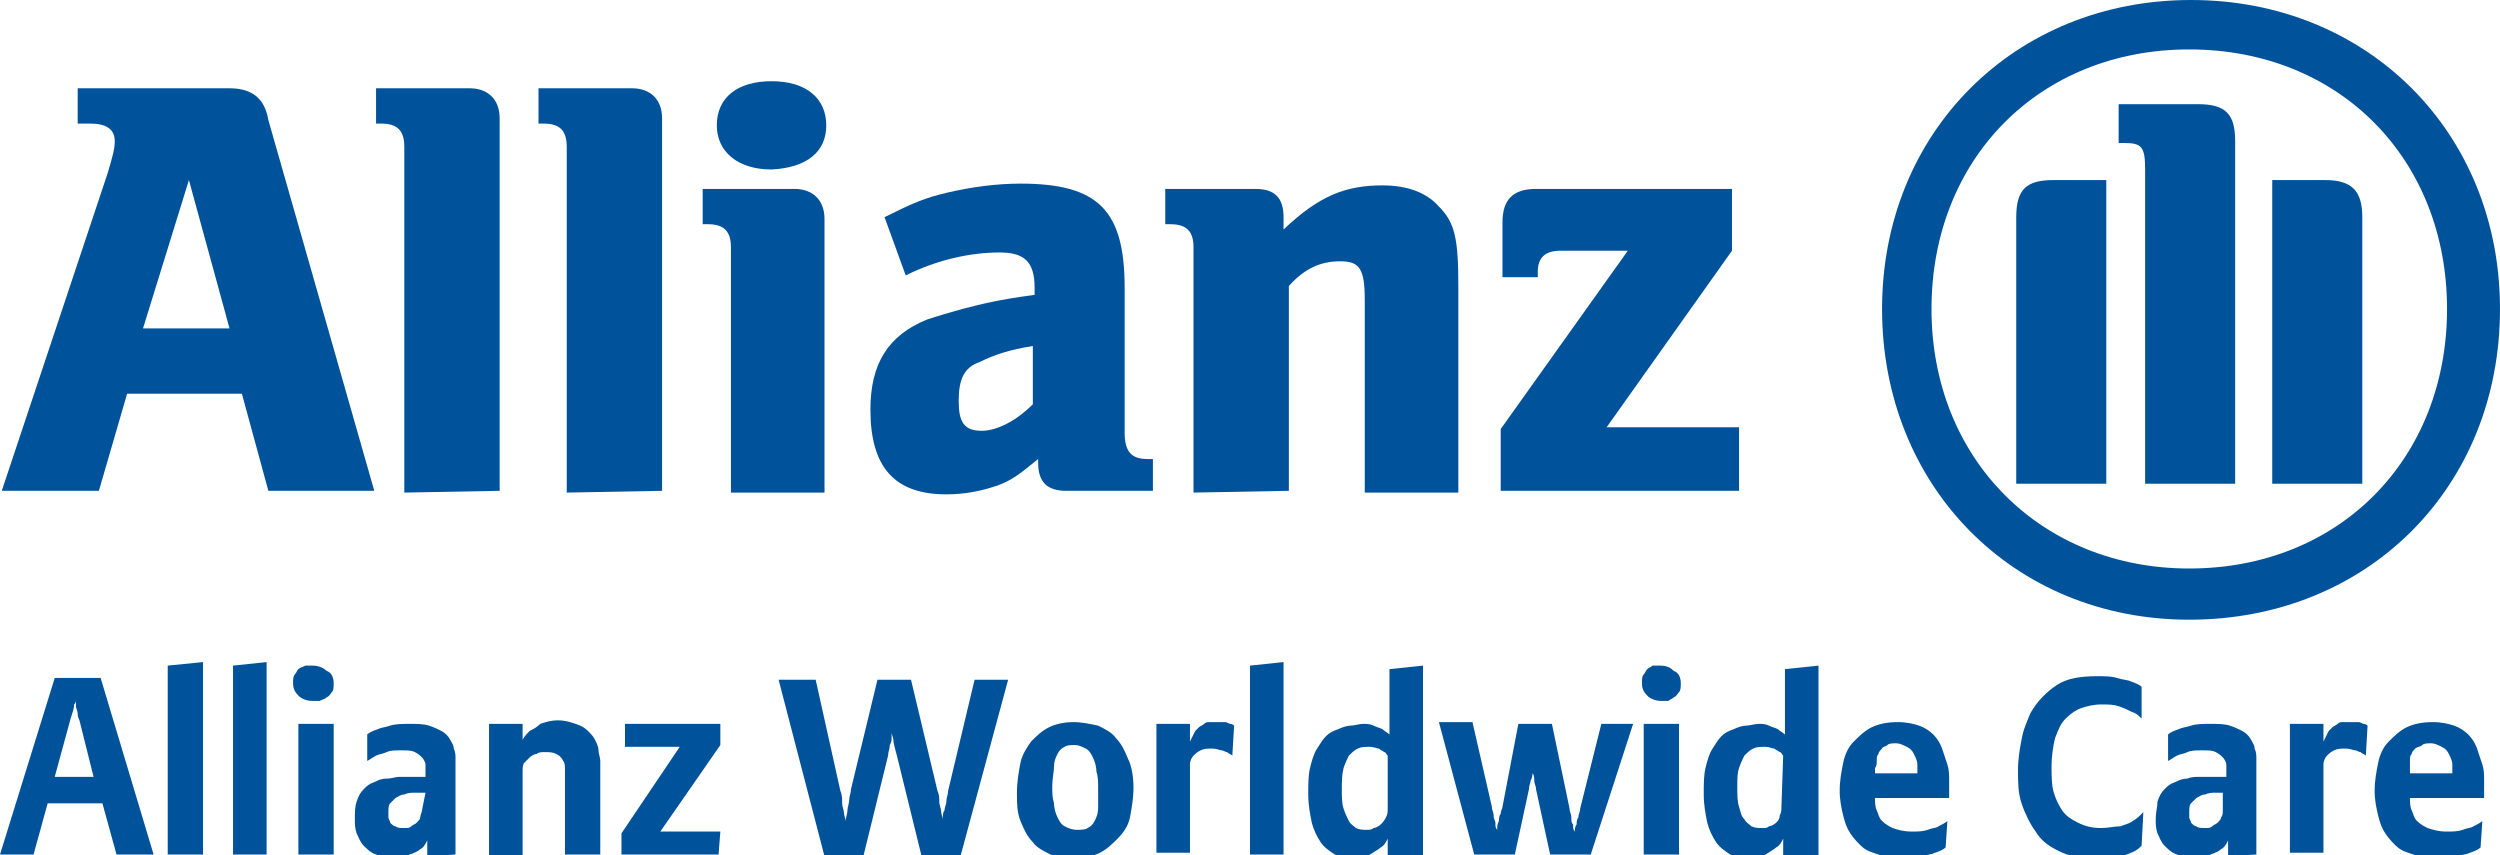
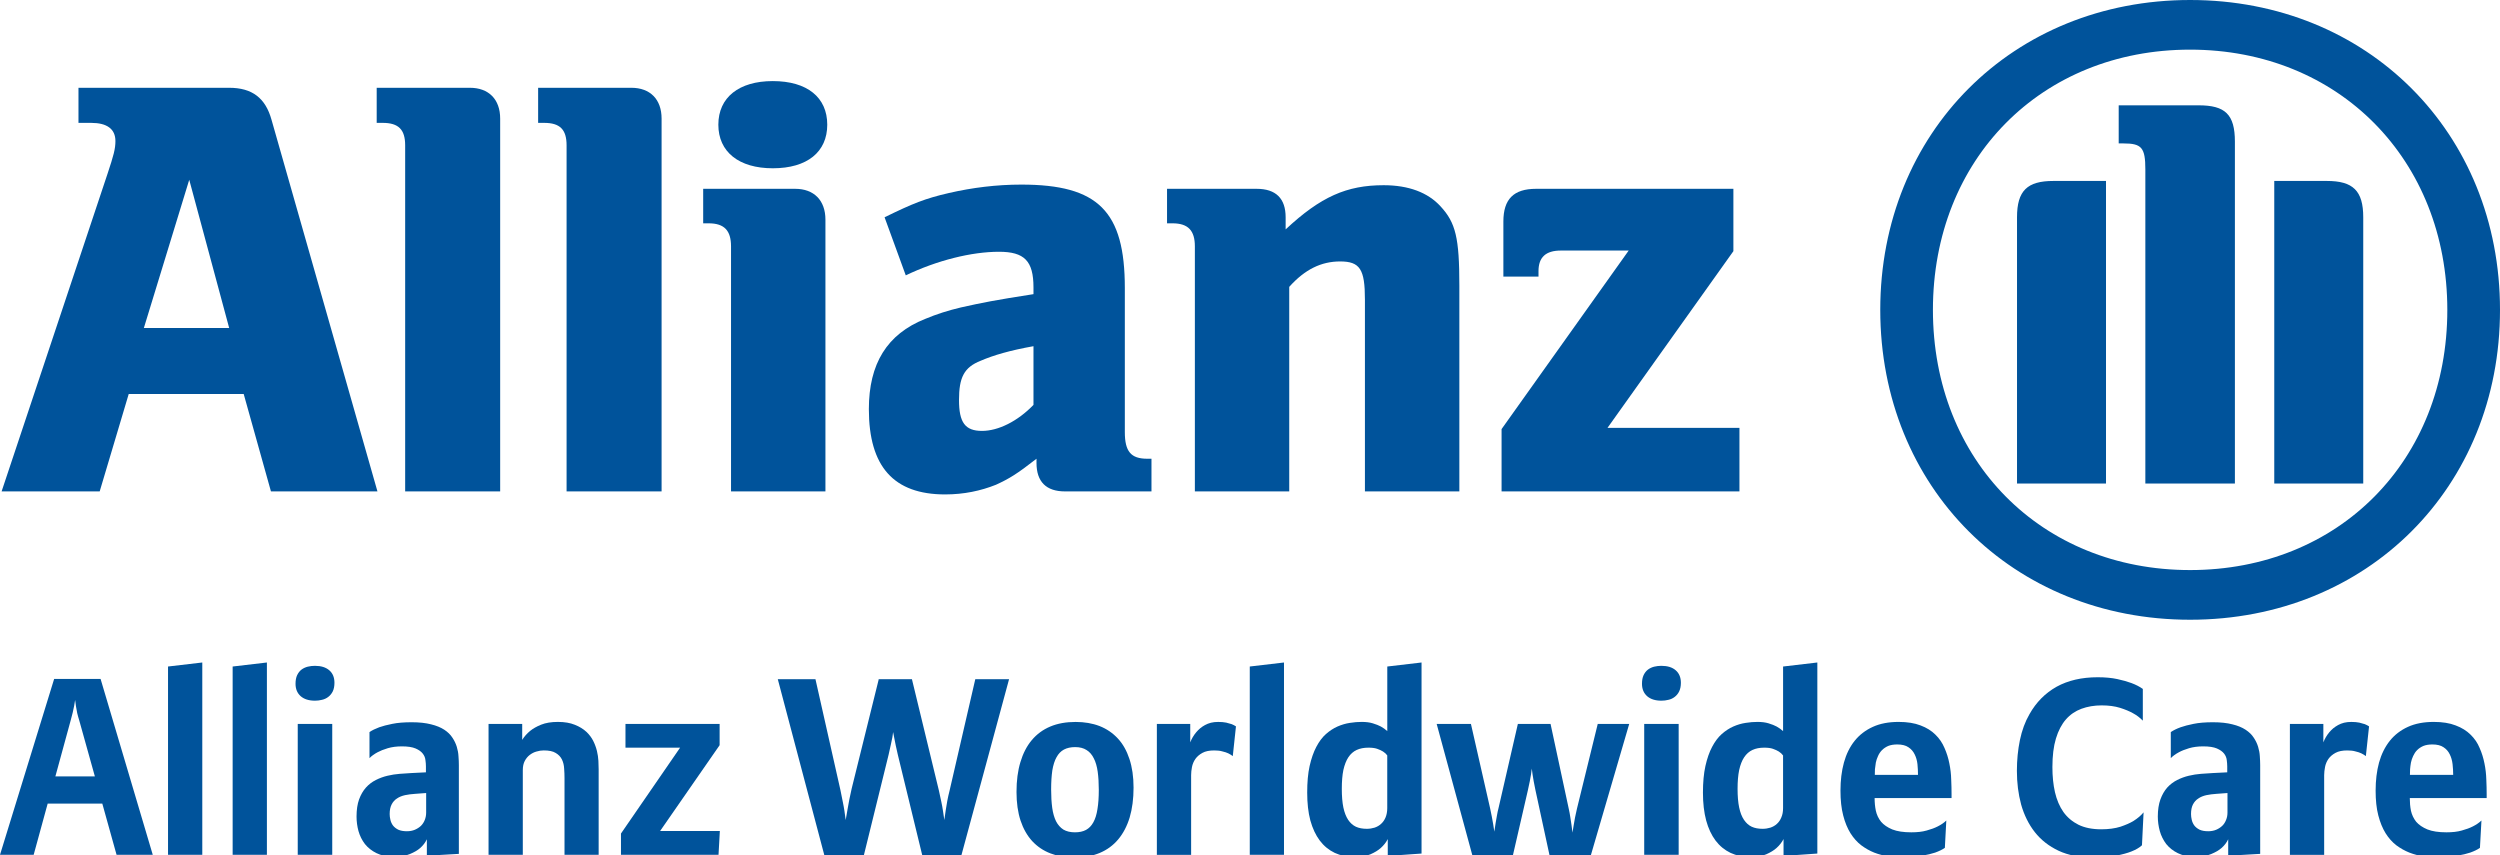
- <svg xmlns="http://www.w3.org/2000/svg" version="1.1" id="Layer_1" x="0px" y="0px" viewBox="0 0 141.6 48.4" enable-background="new 0 0 141.6 48.4" xml:space="preserve">
-   <path fill="#00539B" d="M13,18.6H8.1l2.6-8.4L13,18.6L13,18.6z M5.6,27.8l1.6-5.5h6.5l1.5,5.5h6l-6-21C15,5.6,14.3,5,13,5H4.4v2h0.7  c0.9,0,1.4,0.3,1.4,1c0,0.4-0.1,0.8-0.4,1.8l-6,18H5.6L5.6,27.8z" />
-   <path fill="#00539B" d="M28.3,27.8V6.7c0-1.1-0.7-1.7-1.7-1.7h-5.3v2h0.3c0.9,0,1.3,0.4,1.3,1.3v19.6L28.3,27.8L28.3,27.8z" />
-   <path fill="#00539B" d="M37.5,27.8V6.7c0-1.1-0.7-1.7-1.7-1.7h-5.3v2h0.3c0.9,0,1.3,0.4,1.3,1.3v19.6L37.5,27.8L37.5,27.8z" />
-   <path fill="#00539B" d="M46.8,7.1c0-1.5-1.1-2.5-3.1-2.5c-1.9,0-3.1,0.9-3.1,2.5c0,1.5,1.2,2.5,3.1,2.5C45.7,9.5,46.8,8.6,46.8,7.1  L46.8,7.1z M46.7,27.8V12.4c0-1.1-0.7-1.7-1.7-1.7h-5.2v2h0.3c0.9,0,1.3,0.4,1.3,1.3v13.9H46.7L46.7,27.8z" />
-   <path fill="#00539B" d="M58.5,19.6v3.3c-0.9,0.9-2,1.5-2.9,1.5c-1,0-1.3-0.5-1.3-1.7s0.3-1.9,1.2-2.2C56.3,20.1,57.2,19.8,58.5,19.6  L58.5,19.6z M51.3,15.6c1.8-0.9,3.7-1.3,5.3-1.3c1.4,0,2,0.5,2,2v0.4c-2.2,0.3-2.9,0.5-4.1,0.8c-0.7,0.2-1.4,0.4-2,0.6  c-2.2,0.9-3.2,2.5-3.2,5.1c0,3.3,1.4,4.8,4.3,4.8c1.1,0,2-0.2,2.9-0.5c0.8-0.3,1.2-0.6,2.3-1.5v0.2c0,1.1,0.5,1.6,1.6,1.6h4.9V26H65  c-0.9,0-1.3-0.4-1.3-1.5v-8.2c0-4.4-1.5-5.9-5.9-5.9c-1.4,0-2.8,0.2-4.1,0.5c-1.3,0.3-2,0.6-3.6,1.4L51.3,15.6L51.3,15.6z" />
-   <path fill="#00539B" d="M73,27.8V16.2c0.9-1,1.8-1.4,2.9-1.4c1.1,0,1.4,0.4,1.4,2.2v10.9h5.3V16.2c0-2.7-0.2-3.6-1.1-4.5  c-0.7-0.8-1.8-1.2-3.2-1.2c-2.1,0-3.6,0.6-5.6,2.5v-0.7c0-1.1-0.5-1.6-1.6-1.6h-5.1v2h0.3c0.9,0,1.3,0.4,1.3,1.3v13.9L73,27.8  L73,27.8z" />
-   <path fill="#00539B" d="M98.5,24.2H91l7.1-10v-3.5H87c-1.3,0-1.9,0.6-1.9,1.9v3.1h2v-0.3c0-0.8,0.4-1.2,1.3-1.2h3.8L85,24.3v3.5  h13.5V24.2L98.5,24.2z" />
-   <path fill="#00539B" d="M126.6,27.4V8c0-1.5-0.5-2.1-2.1-2.1H120v2.2h0.3c1,0,1.2,0.2,1.2,1.5v17.8L126.6,27.4L126.6,27.4z   M128.8,27.4h5V12.3c0-1.5-0.6-2.1-2.1-2.1h-3V27.4L128.8,27.4z M119.3,27.4V10.2h-3c-1.5,0-2.1,0.5-2.1,2.1v15.1L119.3,27.4  L119.3,27.4z M138.6,17.5c0,8.5-6.1,14.7-14.6,14.7c-8.4,0-14.6-6.2-14.6-14.7c0-8.5,6.1-14.7,14.6-14.7  C132.5,2.8,138.6,9,138.6,17.5L138.6,17.5z M141.6,17.5c0-10-7.5-17.5-17.5-17.5c-10,0-17.5,7.5-17.5,17.5S114,35.1,124,35.1  C134.1,35.1,141.6,27.6,141.6,17.5L141.6,17.5z" />
-   <path fill="#00539B" d="M6.6,48.4l-0.8-2.9H2.7l-0.8,2.9H0l3.1-10h2.6l3,10H6.6L6.6,48.4z M4.5,40.8c-0.1-0.2-0.1-0.3-0.1-0.4  c0-0.1-0.1-0.3-0.1-0.4c0-0.1,0-0.2,0-0.4c0,0.1,0,0.2-0.1,0.3c0,0.2-0.1,0.5-0.2,0.8L3.1,44h2.2L4.5,40.8L4.5,40.8z" />
-   <polygon fill="#00539B" points="9.5,48.4 9.5,37.7 11.5,37.5 11.5,48.4 " />
-   <polygon fill="#00539B" points="13.2,48.4 13.2,37.7 15.1,37.5 15.1,48.4 " />
-   <path fill="#00539B" d="M18.9,38.7c0,0.2,0,0.4-0.1,0.5c-0.1,0.1-0.1,0.2-0.3,0.3c-0.1,0.1-0.2,0.1-0.4,0.2c-0.1,0-0.3,0-0.4,0  c-0.3,0-0.6-0.1-0.8-0.3c-0.2-0.2-0.3-0.4-0.3-0.7c0-0.2,0-0.4,0.1-0.5c0.1-0.1,0.1-0.2,0.2-0.3c0.1-0.1,0.2-0.1,0.4-0.2  c0.1,0,0.3,0,0.4,0c0.3,0,0.6,0.1,0.8,0.3C18.8,38.1,18.9,38.4,18.9,38.7L18.9,38.7z M16.9,48.4V41h2v7.4H16.9L16.9,48.4z" />
-   <path fill="#00539B" d="M24.2,48.5v-0.9c-0.1,0.2-0.2,0.4-0.4,0.5c-0.1,0.1-0.3,0.2-0.6,0.3c-0.2,0.1-0.5,0.2-0.9,0.2  c-0.4,0-0.7-0.1-1-0.2c-0.3-0.1-0.5-0.3-0.7-0.5c-0.2-0.2-0.3-0.5-0.4-0.7c-0.1-0.3-0.1-0.5-0.1-0.8c0-0.4,0-0.7,0.1-1  c0.1-0.3,0.2-0.5,0.4-0.7c0.2-0.2,0.3-0.3,0.6-0.4c0.2-0.1,0.4-0.2,0.7-0.2s0.5-0.1,0.7-0.1c0.2,0,0.5,0,0.7,0l0.8,0v-0.3  c0-0.1,0-0.2,0-0.4c0-0.1-0.1-0.3-0.2-0.4c-0.1-0.1-0.2-0.2-0.4-0.3c-0.2-0.1-0.4-0.1-0.8-0.1c-0.3,0-0.6,0-0.8,0.1  c-0.2,0.1-0.4,0.1-0.6,0.2c-0.2,0.1-0.3,0.2-0.5,0.3v-1.5c0.1-0.1,0.3-0.2,0.6-0.3c0.2-0.1,0.4-0.1,0.7-0.2c0.3-0.1,0.7-0.1,1.1-0.1  c0.4,0,0.8,0,1.1,0.1c0.3,0.1,0.5,0.2,0.7,0.3c0.2,0.1,0.4,0.3,0.5,0.5c0.1,0.2,0.2,0.3,0.2,0.5c0.1,0.2,0.1,0.4,0.1,0.5  c0,0.2,0,0.3,0,0.5v5L24.2,48.5L24.2,48.5z M24.1,44.9l-0.6,0c-0.2,0-0.4,0-0.6,0.1c-0.2,0-0.3,0.1-0.5,0.2  c-0.1,0.1-0.2,0.2-0.3,0.3c-0.1,0.1-0.1,0.3-0.1,0.5c0,0.1,0,0.2,0,0.3c0,0.1,0.1,0.2,0.1,0.3c0.1,0.1,0.2,0.2,0.3,0.2  c0.1,0.1,0.3,0.1,0.5,0.1c0.2,0,0.3,0,0.4-0.1c0.1-0.1,0.2-0.1,0.3-0.2c0.1-0.1,0.2-0.2,0.2-0.3c0-0.1,0.1-0.3,0.1-0.4L24.1,44.9  L24.1,44.9z" />
-   <path fill="#00539B" d="M32,48.4v-4.3c0-0.2,0-0.4,0-0.5c0-0.2,0-0.4-0.1-0.5c-0.1-0.2-0.2-0.3-0.4-0.4c-0.2-0.1-0.4-0.1-0.7-0.1  c-0.1,0-0.3,0-0.4,0.1c-0.1,0-0.3,0.1-0.4,0.2c-0.1,0.1-0.2,0.2-0.3,0.3c-0.1,0.1-0.1,0.3-0.1,0.5v4.8h-1.9V41h1.9v0.9  c0.1-0.2,0.3-0.4,0.4-0.5c0.2-0.1,0.4-0.2,0.6-0.4c0.3-0.1,0.6-0.2,1-0.2c0.4,0,0.7,0.1,1,0.2c0.3,0.1,0.5,0.2,0.7,0.4  c0.2,0.2,0.3,0.3,0.4,0.5s0.2,0.4,0.2,0.6c0,0.2,0.1,0.4,0.1,0.6c0,0.2,0,0.3,0,0.5v4.8L32,48.4L32,48.4z" />
-   <polygon fill="#00539B" points="40.7,48.4 35.2,48.4 35.2,47.2 38.5,42.3 35.4,42.3 35.4,41 40.8,41 40.8,42.2 37.4,47.1 40.8,47.1   " />
-   <path fill="#00539B" d="M54.4,48.5h-2.2l-1.4-5.7c-0.1-0.4-0.2-0.7-0.2-0.9c0-0.1-0.1-0.3-0.1-0.4c0,0.1,0,0.2,0,0.3  c0,0.1,0,0.2-0.1,0.4c0,0.2-0.1,0.4-0.1,0.6l-1.4,5.7h-2.2l-2.6-10h2.1l1.4,6.3c0.1,0.2,0.1,0.5,0.1,0.7c0,0.2,0.1,0.4,0.1,0.5  c0,0.2,0.1,0.4,0.1,0.5c0-0.2,0.1-0.4,0.1-0.6c0-0.2,0.1-0.4,0.1-0.6c0-0.2,0.1-0.4,0.1-0.6l1.5-6.2v0h1.9l1.5,6.3  c0.1,0.2,0.1,0.4,0.1,0.6c0,0.2,0.1,0.4,0.1,0.5c0,0.2,0.1,0.4,0.1,0.5c0-0.2,0-0.4,0.1-0.5c0-0.2,0.1-0.3,0.1-0.5  c0-0.2,0.1-0.4,0.1-0.6l1.5-6.3h1.9L54.4,48.5L54.4,48.5z" />
-   <path fill="#00539B" d="M64.2,44.6c0,0.6-0.1,1.2-0.2,1.7c-0.1,0.5-0.4,0.9-0.7,1.2c-0.3,0.3-0.6,0.6-1,0.8  c-0.4,0.2-0.9,0.3-1.4,0.3c-0.5,0-1-0.1-1.4-0.2c-0.4-0.2-0.8-0.4-1-0.7c-0.3-0.3-0.5-0.7-0.7-1.2c-0.2-0.5-0.2-1-0.2-1.6  c0-0.6,0.1-1.2,0.2-1.7c0.1-0.5,0.4-0.9,0.6-1.2c0.3-0.3,0.6-0.6,1-0.8c0.4-0.2,0.9-0.3,1.4-0.3c0.5,0,0.9,0.1,1.4,0.2  c0.4,0.2,0.8,0.4,1,0.7c0.3,0.3,0.5,0.7,0.7,1.2C64.1,43.4,64.2,44,64.2,44.6L64.2,44.6z M62.2,44.7c0-0.4,0-0.7-0.1-1  c0-0.3-0.1-0.6-0.2-0.8c-0.1-0.2-0.2-0.4-0.4-0.5c-0.2-0.1-0.4-0.2-0.6-0.2c-0.2,0-0.5,0-0.6,0.1c-0.2,0.1-0.3,0.2-0.4,0.4  c-0.1,0.2-0.2,0.4-0.2,0.7c0,0.3-0.1,0.7-0.1,1.1c0,0.4,0,0.7,0.1,1c0,0.3,0.1,0.6,0.2,0.8c0.1,0.2,0.2,0.4,0.4,0.5  c0.2,0.1,0.4,0.2,0.7,0.2c0.2,0,0.5,0,0.6-0.1c0.2-0.1,0.3-0.2,0.4-0.4c0.1-0.2,0.2-0.4,0.2-0.8C62.2,45.5,62.2,45.2,62.2,44.7  L62.2,44.7z" />
-   <path fill="#00539B" d="M69.8,42.8c-0.1-0.1-0.2-0.1-0.3-0.2c-0.1,0-0.2-0.1-0.3-0.1c-0.1,0-0.3-0.1-0.5-0.1c-0.3,0-0.5,0-0.7,0.1  c-0.2,0.1-0.3,0.2-0.4,0.3c-0.1,0.1-0.2,0.3-0.2,0.5c0,0.2,0,0.3,0,0.5v4.5h-1.9V41h1.9v1c0.1-0.2,0.2-0.4,0.3-0.6  c0.1-0.1,0.1-0.1,0.2-0.2c0.1-0.1,0.2-0.1,0.3-0.2c0.1-0.1,0.2-0.1,0.3-0.1c0.1,0,0.3,0,0.4,0c0.2,0,0.3,0,0.5,0  c0.1,0,0.2,0.1,0.3,0.1c0.1,0,0.2,0.1,0.2,0.1L69.8,42.8L69.8,42.8z" />
-   <polygon fill="#00539B" points="70.8,48.4 70.8,37.7 72.7,37.5 72.7,48.4 " />
-   <path fill="#00539B" d="M78.6,48.5v-1c-0.1,0.2-0.2,0.4-0.4,0.5c-0.1,0.1-0.3,0.2-0.6,0.4c-0.2,0.1-0.5,0.2-0.9,0.2  c-0.4,0-0.8-0.1-1.1-0.2c-0.3-0.2-0.6-0.4-0.8-0.7c-0.2-0.3-0.4-0.7-0.5-1.1c-0.1-0.5-0.2-1-0.2-1.6c0-0.6,0-1.1,0.1-1.5  c0.1-0.4,0.2-0.8,0.4-1.1c0.2-0.3,0.3-0.5,0.5-0.7c0.2-0.2,0.4-0.3,0.7-0.4c0.2-0.1,0.5-0.2,0.7-0.2c0.2,0,0.5-0.1,0.7-0.1  c0.2,0,0.4,0,0.6,0.1c0.2,0.1,0.3,0.1,0.5,0.2c0.1,0.1,0.3,0.2,0.4,0.3v-3.7l1.9-0.2v10.8L78.6,48.5L78.6,48.5z M78.6,42.8  c-0.1-0.1-0.1-0.2-0.2-0.2c-0.1-0.1-0.2-0.1-0.3-0.2c-0.1,0-0.3-0.1-0.5-0.1c-0.3,0-0.5,0-0.7,0.1c-0.2,0.1-0.3,0.2-0.5,0.4  c-0.1,0.2-0.2,0.4-0.3,0.7C76,43.9,76,44.3,76,44.7c0,0.4,0,0.8,0.1,1.1c0.1,0.3,0.2,0.5,0.3,0.7c0.1,0.2,0.3,0.3,0.4,0.4  c0.2,0.1,0.4,0.1,0.6,0.1c0.2,0,0.3,0,0.4-0.1c0.1,0,0.3-0.1,0.4-0.2c0.1-0.1,0.2-0.2,0.3-0.4c0.1-0.2,0.1-0.3,0.1-0.5L78.6,42.8  L78.6,42.8z" />
-   <path fill="#00539B" d="M90.1,48.4h-2.3l-0.8-3.7c0-0.2-0.1-0.3-0.1-0.5c0-0.1,0-0.3-0.1-0.4c0-0.1,0-0.2,0-0.3c0,0.1,0,0.2,0,0.3  c0,0.1,0,0.2-0.1,0.4c0,0.1-0.1,0.3-0.1,0.5l-0.8,3.7h-2.3l-2-7.5h1.9l1.1,4.8c0,0.2,0.1,0.3,0.1,0.5c0,0.2,0.1,0.3,0.1,0.4  c0,0.2,0,0.3,0.1,0.4c0-0.2,0-0.3,0.1-0.5c0-0.1,0-0.3,0.1-0.4c0-0.2,0.1-0.3,0.1-0.4L86,41h1.9l1,4.8c0,0.2,0.1,0.3,0.1,0.5  c0,0.2,0,0.3,0.1,0.4c0,0.2,0,0.3,0.1,0.4c0-0.1,0-0.3,0.1-0.4c0-0.1,0-0.3,0.1-0.4c0-0.2,0.1-0.3,0.1-0.5l1.2-4.8h1.8L90.1,48.4  L90.1,48.4z" />
-   <path fill="#00539B" d="M95.2,38.7c0,0.2,0,0.4-0.1,0.5c-0.1,0.1-0.1,0.2-0.3,0.3c-0.1,0.1-0.2,0.1-0.3,0.2c-0.1,0-0.3,0-0.4,0  c-0.3,0-0.6-0.1-0.8-0.3C93.1,39.2,93,39,93,38.7c0-0.2,0-0.4,0.1-0.5c0.1-0.1,0.1-0.2,0.2-0.3c0.1-0.1,0.2-0.1,0.3-0.2  c0.1,0,0.3,0,0.4,0c0.4,0,0.6,0.1,0.8,0.3C95.1,38.1,95.2,38.4,95.2,38.7L95.2,38.7z M93.1,48.4V41h2v7.4H93.1L93.1,48.4z" />
-   <path fill="#00539B" d="M101,48.5v-1c-0.1,0.2-0.2,0.4-0.4,0.5c-0.1,0.1-0.3,0.2-0.6,0.4c-0.2,0.1-0.5,0.2-0.9,0.2  c-0.4,0-0.8-0.1-1.1-0.2c-0.3-0.2-0.6-0.4-0.8-0.7c-0.2-0.3-0.4-0.7-0.5-1.1c-0.1-0.5-0.2-1-0.2-1.6c0-0.6,0-1.1,0.1-1.5  c0.1-0.4,0.2-0.8,0.4-1.1c0.2-0.3,0.3-0.5,0.5-0.7c0.2-0.2,0.4-0.3,0.7-0.4c0.2-0.1,0.5-0.2,0.7-0.2c0.2,0,0.5-0.1,0.7-0.1  c0.2,0,0.4,0,0.6,0.1c0.2,0.1,0.3,0.1,0.5,0.2c0.1,0.1,0.3,0.2,0.4,0.3v-3.7l1.9-0.2v10.8L101,48.5L101,48.5z M101,42.8  c-0.1-0.1-0.1-0.2-0.2-0.2c-0.1-0.1-0.2-0.1-0.3-0.2c-0.1,0-0.3-0.1-0.5-0.1c-0.3,0-0.5,0-0.7,0.1c-0.2,0.1-0.3,0.2-0.5,0.4  c-0.1,0.2-0.2,0.4-0.3,0.7c-0.1,0.3-0.1,0.6-0.1,1.1c0,0.4,0,0.8,0.1,1.1c0.1,0.3,0.1,0.5,0.3,0.7c0.1,0.2,0.3,0.3,0.4,0.4  c0.2,0.1,0.4,0.1,0.6,0.1c0.2,0,0.3,0,0.4-0.1c0.1,0,0.3-0.1,0.4-0.2c0.1-0.1,0.2-0.2,0.2-0.4c0.1-0.2,0.1-0.3,0.1-0.5L101,42.8  L101,42.8z" />
-   <path fill="#00539B" d="M106.2,45.2c0,0.2,0,0.5,0.1,0.7c0.1,0.2,0.1,0.4,0.3,0.6c0.2,0.2,0.4,0.3,0.6,0.4c0.3,0.1,0.6,0.2,1.1,0.2  c0.3,0,0.6,0,0.9-0.1c0.2-0.1,0.5-0.1,0.6-0.2c0.2-0.1,0.4-0.2,0.5-0.3l-0.1,1.5c-0.1,0.1-0.3,0.2-0.6,0.3c-0.2,0.1-0.4,0.1-0.8,0.2  c-0.3,0.1-0.7,0.1-1.1,0.1c-0.3,0-0.5,0-0.8-0.1c-0.3,0-0.5-0.1-0.8-0.2c-0.3-0.1-0.5-0.2-0.7-0.4c-0.2-0.2-0.4-0.4-0.6-0.7  c-0.2-0.3-0.3-0.6-0.4-1c-0.1-0.4-0.2-0.9-0.2-1.4c0-0.6,0.1-1.1,0.2-1.6c0.1-0.5,0.3-0.9,0.6-1.2c0.3-0.3,0.6-0.6,1-0.8  c0.4-0.2,0.9-0.3,1.5-0.3c0.5,0,0.9,0.1,1.2,0.2c0.3,0.1,0.6,0.3,0.8,0.5c0.2,0.2,0.4,0.5,0.5,0.8c0.1,0.3,0.2,0.6,0.3,0.9  c0.1,0.3,0.1,0.6,0.1,0.9c0,0.3,0,0.6,0,0.8v0.2L106.2,45.2L106.2,45.2z M108.6,43.9c0-0.2,0-0.4,0-0.6c0-0.2-0.1-0.4-0.2-0.6  c-0.1-0.2-0.2-0.3-0.4-0.4c-0.2-0.1-0.4-0.2-0.6-0.2c-0.2,0-0.4,0-0.5,0.1c-0.1,0.1-0.3,0.1-0.3,0.2c-0.1,0.1-0.2,0.2-0.2,0.3  c-0.1,0.1-0.1,0.2-0.1,0.4c0,0.1,0,0.3-0.1,0.4c0,0.1,0,0.2,0,0.3H108.6L108.6,43.9z" />
-   <path fill="#00539B" d="M121.3,47.9c-0.1,0.1-0.3,0.3-0.6,0.4c-0.2,0.1-0.5,0.2-0.8,0.2c-0.3,0.1-0.8,0.1-1.3,0.1  c-0.8,0-1.4-0.1-2-0.4c-0.6-0.3-1-0.6-1.3-1.1c-0.3-0.4-0.6-1-0.8-1.6c-0.2-0.6-0.2-1.2-0.2-1.9c0-0.6,0.1-1.2,0.2-1.7  c0.1-0.6,0.3-1,0.5-1.5c0.4-0.7,0.9-1.2,1.5-1.6c0.6-0.4,1.4-0.5,2.3-0.5c0.4,0,0.8,0,1.1,0.1c0.3,0.1,0.6,0.1,0.8,0.2  c0.3,0.1,0.5,0.2,0.6,0.3v1.8c-0.2-0.2-0.3-0.3-0.6-0.4c-0.2-0.1-0.4-0.2-0.7-0.3c-0.3-0.1-0.6-0.1-1-0.1c-0.4,0-0.8,0.1-1.1,0.2  c-0.3,0.1-0.6,0.3-0.9,0.6s-0.4,0.6-0.6,1.1c-0.1,0.4-0.2,1-0.2,1.6c0,0.5,0,1,0.1,1.4c0.1,0.4,0.3,0.8,0.5,1.1  c0.2,0.3,0.5,0.5,0.9,0.7c0.4,0.2,0.8,0.3,1.3,0.3c0.4,0,0.8-0.1,1.1-0.1c0.3-0.1,0.6-0.2,0.7-0.3c0.2-0.1,0.4-0.3,0.6-0.5  L121.3,47.9L121.3,47.9z" />
-   <path fill="#00539B" d="M126.2,48.5v-0.9c-0.1,0.2-0.2,0.4-0.4,0.5c-0.1,0.1-0.3,0.2-0.6,0.3c-0.2,0.1-0.5,0.2-0.9,0.2  c-0.4,0-0.7-0.1-1-0.2c-0.3-0.1-0.5-0.3-0.7-0.5c-0.2-0.2-0.3-0.5-0.4-0.7c-0.1-0.3-0.1-0.5-0.1-0.8c0-0.4,0.1-0.7,0.1-1  c0.1-0.3,0.2-0.5,0.4-0.7c0.2-0.2,0.3-0.3,0.6-0.4c0.2-0.1,0.4-0.2,0.7-0.2c0.2-0.1,0.5-0.1,0.7-0.1c0.2,0,0.5,0,0.7,0l0.8,0v-0.3  c0-0.1,0-0.2,0-0.4c0-0.1-0.1-0.3-0.2-0.4c-0.1-0.1-0.2-0.2-0.4-0.3c-0.2-0.1-0.4-0.1-0.8-0.1c-0.3,0-0.6,0-0.8,0.1  c-0.2,0.1-0.4,0.1-0.6,0.2c-0.2,0.1-0.3,0.2-0.5,0.3v-1.5c0.1-0.1,0.3-0.2,0.6-0.3c0.2-0.1,0.4-0.1,0.7-0.2c0.3-0.1,0.7-0.1,1.1-0.1  c0.4,0,0.8,0,1.1,0.1c0.3,0.1,0.5,0.2,0.7,0.3s0.4,0.3,0.5,0.5c0.1,0.2,0.2,0.3,0.2,0.5c0.1,0.2,0.1,0.4,0.1,0.5c0,0.2,0,0.3,0,0.5  v5L126.2,48.5L126.2,48.5z M126.1,44.9l-0.6,0c-0.2,0-0.4,0-0.6,0.1c-0.2,0-0.3,0.1-0.5,0.2c-0.1,0.1-0.2,0.2-0.3,0.3  c-0.1,0.1-0.1,0.3-0.1,0.5c0,0.1,0,0.2,0,0.3c0,0.1,0.1,0.2,0.1,0.3c0.1,0.1,0.2,0.2,0.3,0.2c0.1,0.1,0.3,0.1,0.5,0.1  c0.2,0,0.3,0,0.4-0.1c0.1-0.1,0.2-0.1,0.3-0.2c0.1-0.1,0.2-0.2,0.2-0.3c0.1-0.1,0.1-0.3,0.1-0.4V44.9L126.1,44.9z" />
-   <path fill="#00539B" d="M134,42.8c-0.1-0.1-0.2-0.1-0.3-0.2c-0.1,0-0.2-0.1-0.3-0.1c-0.1,0-0.3-0.1-0.5-0.1c-0.3,0-0.5,0-0.7,0.1  c-0.2,0.1-0.3,0.2-0.4,0.3c-0.1,0.1-0.2,0.3-0.2,0.5c0,0.2,0,0.3,0,0.5v4.5h-1.9V41h1.9v1c0.1-0.2,0.2-0.4,0.3-0.6  c0.1-0.1,0.1-0.1,0.2-0.2c0.1-0.1,0.2-0.1,0.3-0.2c0.1-0.1,0.2-0.1,0.3-0.1c0.1,0,0.3,0,0.4,0c0.2,0,0.3,0,0.5,0  c0.1,0,0.2,0.1,0.3,0.1c0.1,0,0.2,0.1,0.2,0.1L134,42.8L134,42.8z" />
-   <path fill="#00539B" d="M136.5,45.2c0,0.2,0,0.5,0.1,0.7c0.1,0.2,0.1,0.4,0.3,0.6c0.2,0.2,0.4,0.3,0.6,0.4c0.3,0.1,0.6,0.2,1.1,0.2  c0.3,0,0.6,0,0.9-0.1c0.2-0.1,0.5-0.1,0.6-0.2c0.2-0.1,0.4-0.2,0.5-0.3l-0.1,1.5c-0.1,0.1-0.3,0.2-0.6,0.3c-0.2,0.1-0.4,0.1-0.8,0.2  c-0.3,0.1-0.7,0.1-1.1,0.1c-0.3,0-0.5,0-0.8-0.1c-0.3,0-0.5-0.1-0.8-0.2c-0.3-0.1-0.5-0.2-0.7-0.4c-0.2-0.2-0.4-0.4-0.6-0.7  c-0.2-0.3-0.3-0.6-0.4-1c-0.1-0.4-0.2-0.9-0.2-1.4c0-0.6,0.1-1.1,0.2-1.6c0.1-0.5,0.3-0.9,0.6-1.2c0.3-0.3,0.6-0.6,1-0.8  c0.4-0.2,0.9-0.3,1.5-0.3c0.5,0,0.9,0.1,1.2,0.2c0.3,0.1,0.6,0.3,0.8,0.5c0.2,0.2,0.4,0.5,0.5,0.8c0.1,0.3,0.2,0.6,0.3,0.9  c0.1,0.3,0.1,0.6,0.1,0.9c0,0.3,0,0.6,0,0.8v0.2L136.5,45.2L136.5,45.2z M138.9,43.9c0-0.2,0-0.4,0-0.6c0-0.2-0.1-0.4-0.2-0.6  c-0.1-0.2-0.2-0.3-0.4-0.4c-0.2-0.1-0.4-0.2-0.6-0.2c-0.2,0-0.4,0-0.5,0.1c-0.1,0.1-0.3,0.1-0.4,0.2c-0.1,0.1-0.2,0.2-0.2,0.3  c-0.1,0.1-0.1,0.2-0.1,0.4c0,0.1,0,0.3,0,0.4c0,0.1,0,0.2,0,0.3H138.9L138.9,43.9z" />
+ <svg xmlns="http://www.w3.org/2000/svg" version="1.1" id="Layer_1" x="0px" y="0px" width="141.568px" height="48.406px" viewBox="0 0 141.568 48.406" enable-background="new 0 0 141.568 48.406" xml:space="preserve">
+   <g>
+     <path fill-rule="evenodd" clip-rule="evenodd" fill="#00539B" d="M12.978,18.575H8.146l2.57-8.395L12.978,18.575L12.978,18.575z    M5.645,27.827l1.644-5.516H13.8l1.543,5.516h6.031L15.377,6.787c-0.342-1.235-1.097-1.816-2.399-1.816H4.444v1.987h0.72   c0.891,0,1.372,0.343,1.372,1.03c0,0.445-0.104,0.819-0.446,1.849L0.091,27.827H5.645L5.645,27.827z" />
+     <path fill="#00539B" d="M28.323,27.827V6.717c0-1.096-0.651-1.746-1.713-1.746h-5.279v1.987h0.342c0.891,0,1.27,0.376,1.27,1.268   v19.602H28.323L28.323,27.827z" />
+     <path fill="#00539B" d="M37.464,27.827V6.717c0-1.096-0.651-1.746-1.713-1.746h-5.278v1.987h0.343c0.892,0,1.268,0.376,1.268,1.268   v19.602H37.464L37.464,27.827z" />
+     <path fill-rule="evenodd" clip-rule="evenodd" fill="#00539B" d="M46.845,7.061c0-1.542-1.131-2.469-3.084-2.469   c-1.919,0-3.083,0.926-3.083,2.469c0,1.542,1.164,2.468,3.083,2.468C45.714,9.529,46.845,8.602,46.845,7.061L46.845,7.061z    M46.742,27.827V12.441c0-1.099-0.651-1.749-1.714-1.749h-5.209v1.954h0.309c0.891,0,1.268,0.412,1.268,1.304v13.877H46.742   L46.742,27.827z" />
+     <path fill-rule="evenodd" clip-rule="evenodd" fill="#00539B" d="M58.523,19.604v3.323c-0.891,0.925-1.989,1.474-2.915,1.474   c-0.958,0-1.302-0.479-1.302-1.747c0-1.268,0.275-1.851,1.233-2.228C56.26,20.116,57.186,19.843,58.523,19.604L58.523,19.604z    M51.291,15.593c1.782-0.855,3.736-1.336,5.278-1.336c1.439,0,1.954,0.515,1.954,2.021v0.379c-2.194,0.341-2.879,0.478-4.112,0.753   c-0.721,0.171-1.373,0.378-2.023,0.65c-2.159,0.857-3.187,2.538-3.187,5.108c0,3.254,1.405,4.83,4.318,4.83   c1.063,0,2.021-0.204,2.878-0.547c0.754-0.344,1.2-0.618,2.297-1.474v0.239c0,1.063,0.548,1.611,1.612,1.611h4.899v-1.85h-0.239   c-0.926,0-1.27-0.412-1.27-1.506v-8.159c0-4.351-1.506-5.859-5.859-5.859c-1.405,0-2.776,0.171-4.112,0.479   c-1.337,0.308-2.023,0.584-3.634,1.372L51.291,15.593L51.291,15.593z" />
+     <path fill-rule="evenodd" clip-rule="evenodd" fill="#00539B" d="M73.006,27.827V16.244c0.891-0.994,1.817-1.439,2.882-1.439   c1.128,0,1.404,0.446,1.404,2.16v10.863h5.347v-11.65c0-2.709-0.207-3.565-1.063-4.491c-0.719-0.79-1.817-1.199-3.223-1.199   c-2.092,0-3.565,0.65-5.551,2.502v-0.685c0-1.064-0.547-1.613-1.645-1.613h-5.071v1.954h0.309c0.889,0,1.267,0.412,1.267,1.304   v13.877H73.006L73.006,27.827z" />
+     <path fill="#00539B" d="M98.5,24.229h-7.472l7.129-10.006v-3.531H86.984c-1.27,0-1.852,0.584-1.852,1.852v3.119h1.989v-0.31   c0-0.786,0.413-1.165,1.267-1.165h3.84L85.03,24.298v3.529H98.5V24.229L98.5,24.229z" />
+     <path fill-rule="evenodd" clip-rule="evenodd" fill="#00539B" d="M126.556,27.381V8.021c0-1.544-0.549-2.057-2.055-2.057h-4.525   v2.158h0.275c1.027,0,1.234,0.24,1.234,1.475v17.785H126.556L126.556,27.381z M128.785,27.381h5.039V12.305   c0-1.51-0.584-2.058-2.057-2.058h-2.982V27.381L128.785,27.381z M119.257,27.381V10.247h-2.982c-1.475,0-2.057,0.548-2.057,2.058   v15.077H119.257L119.257,27.381z M138.585,17.548c0,8.532-6.135,14.733-14.566,14.733c-8.428,0-14.563-6.202-14.563-14.733   c0-8.536,6.135-14.737,14.563-14.737C132.451,2.812,138.585,9.047,138.585,17.548L138.585,17.548z M141.568,17.548   C141.568,7.506,134.062,0,124.019,0c-10.039,0-17.545,7.506-17.545,17.548s7.506,17.546,17.545,17.546   C134.062,35.094,141.568,27.59,141.568,17.548L141.568,17.548z" />
+     <path fill-rule="evenodd" clip-rule="evenodd" fill="#00539B" d="M6.601,48.406l-0.808-2.901H2.7l-0.794,2.901H0l3.066-9.959h2.63   l2.955,9.959H6.601L6.601,48.406z M4.495,40.823c-0.05-0.16-0.092-0.31-0.124-0.447c-0.028-0.146-0.051-0.269-0.069-0.381   c-0.019-0.124-0.035-0.243-0.048-0.359c-0.014,0.106-0.032,0.219-0.056,0.34c-0.041,0.225-0.108,0.503-0.2,0.834l-0.862,3.155   h2.236L4.495,40.823L4.495,40.823z" />
+     <polygon fill="#00539B" points="9.515,48.406 9.515,37.743 11.455,37.515 11.455,48.406 9.515,48.406  " />
+     <polygon fill="#00539B" points="13.174,48.406 13.174,37.743 15.114,37.515 15.114,48.406 13.174,48.406  " />
+     <path fill-rule="evenodd" clip-rule="evenodd" fill="#00539B" d="M18.939,38.664c0,0.193-0.032,0.354-0.096,0.489   c-0.065,0.128-0.15,0.232-0.256,0.312c-0.102,0.078-0.219,0.134-0.352,0.163c-0.129,0.034-0.263,0.05-0.4,0.05   c-0.346,0-0.615-0.087-0.809-0.255c-0.193-0.173-0.291-0.406-0.291-0.704c0-0.195,0.031-0.354,0.09-0.484   c0.064-0.133,0.147-0.239,0.249-0.318c0.106-0.078,0.223-0.132,0.353-0.165c0.132-0.032,0.269-0.048,0.408-0.048   c0.349,0,0.62,0.085,0.814,0.255C18.843,38.126,18.939,38.364,18.939,38.664L18.939,38.664z M16.86,48.406v-7.411h1.954v7.411   H16.86L16.86,48.406z" />
+     <path fill-rule="evenodd" clip-rule="evenodd" fill="#00539B" d="M24.172,48.458v-0.933c-0.087,0.186-0.213,0.351-0.379,0.497   c-0.143,0.126-0.336,0.238-0.579,0.339c-0.24,0.103-0.546,0.152-0.919,0.152c-0.382,0-0.706-0.067-0.973-0.201   c-0.267-0.13-0.485-0.304-0.656-0.515c-0.166-0.219-0.288-0.46-0.366-0.734c-0.073-0.27-0.11-0.546-0.11-0.824   c0-0.38,0.048-0.704,0.144-0.972c0.098-0.265,0.226-0.487,0.388-0.669c0.161-0.18,0.346-0.319,0.559-0.428   c0.211-0.106,0.433-0.188,0.663-0.242c0.23-0.054,0.46-0.091,0.69-0.108c0.235-0.021,0.456-0.034,0.663-0.044l0.822-0.041V43.4   c0-0.112-0.009-0.23-0.028-0.36c-0.014-0.134-0.064-0.255-0.152-0.367c-0.088-0.114-0.224-0.211-0.407-0.29   c-0.184-0.078-0.442-0.118-0.773-0.118c-0.303,0-0.571,0.036-0.8,0.104c-0.231,0.069-0.421,0.145-0.574,0.227   c-0.185,0.099-0.338,0.207-0.462,0.334v-1.474c0.143-0.099,0.327-0.189,0.552-0.273c0.193-0.069,0.439-0.133,0.739-0.193   c0.299-0.062,0.665-0.091,1.098-0.091c0.432,0,0.798,0.041,1.097,0.118c0.299,0.073,0.548,0.174,0.747,0.304   c0.198,0.13,0.351,0.278,0.462,0.451c0.11,0.164,0.193,0.336,0.248,0.515c0.055,0.182,0.088,0.359,0.097,0.541   c0.014,0.177,0.021,0.347,0.021,0.503v5.021L24.172,48.458L24.172,48.458z M24.131,44.907l-0.621,0.046   c-0.208,0.012-0.398,0.039-0.573,0.074c-0.175,0.04-0.327,0.099-0.456,0.188c-0.129,0.081-0.23,0.195-0.304,0.338   c-0.074,0.144-0.111,0.323-0.111,0.544c0,0.106,0.014,0.219,0.042,0.331c0.027,0.116,0.075,0.221,0.146,0.319   c0.073,0.093,0.172,0.172,0.296,0.235c0.129,0.059,0.292,0.089,0.49,0.089c0.167,0,0.315-0.028,0.449-0.083   c0.133-0.056,0.249-0.131,0.346-0.221c0.096-0.095,0.17-0.209,0.221-0.34c0.05-0.128,0.076-0.266,0.076-0.412V44.907L24.131,44.907   z" />
+     <path fill="#00539B" d="M31.967,48.406v-4.345c0-0.174-0.007-0.355-0.021-0.538c-0.009-0.188-0.05-0.357-0.124-0.513   c-0.074-0.152-0.191-0.276-0.353-0.371c-0.157-0.099-0.382-0.145-0.677-0.145c-0.133,0-0.269,0.019-0.407,0.062   c-0.138,0.035-0.267,0.103-0.387,0.193c-0.115,0.089-0.209,0.203-0.283,0.343c-0.074,0.141-0.11,0.312-0.11,0.521v4.793h-1.94   v-7.411h1.906v0.903c0.115-0.186,0.264-0.357,0.449-0.509c0.161-0.131,0.368-0.249,0.621-0.352   c0.257-0.104,0.575-0.157,0.953-0.157c0.377,0,0.697,0.055,0.959,0.163c0.263,0.104,0.481,0.239,0.656,0.402   c0.165,0.156,0.293,0.329,0.386,0.515s0.162,0.377,0.208,0.566c0.046,0.195,0.074,0.381,0.083,0.56   c0.009,0.182,0.013,0.342,0.014,0.483v4.836H31.967L31.967,48.406z" />
+     <polygon fill="#00539B" points="40.688,48.406 35.164,48.406 35.164,47.201 38.513,42.337 35.419,42.337 35.419,40.995    40.75,40.995 40.75,42.198 37.38,47.058 40.763,47.058 40.688,48.406  " />
+     <path fill="#00539B" d="M54.434,48.458h-2.203l-1.387-5.709c-0.092-0.393-0.158-0.702-0.2-0.94   c-0.028-0.135-0.051-0.251-0.069-0.354c-0.009,0.075-0.023,0.174-0.041,0.292c-0.019,0.103-0.046,0.23-0.083,0.395   c-0.032,0.16-0.076,0.359-0.131,0.592l-1.409,5.725h-2.223l-2.644-9.998h2.133l1.415,6.283c0.051,0.236,0.094,0.455,0.132,0.658   c0.041,0.195,0.073,0.375,0.096,0.53c0.028,0.186,0.051,0.354,0.069,0.503c0.032-0.197,0.067-0.398,0.104-0.6   c0.032-0.175,0.067-0.366,0.104-0.571c0.042-0.207,0.086-0.41,0.131-0.609l1.526-6.163V38.46h1.886l1.525,6.297   c0.051,0.223,0.097,0.434,0.138,0.639c0.042,0.193,0.073,0.373,0.096,0.528c0.028,0.184,0.054,0.355,0.076,0.511   c0.023-0.173,0.048-0.353,0.076-0.536c0.023-0.164,0.053-0.341,0.09-0.54c0.037-0.197,0.081-0.395,0.131-0.588l1.456-6.311h1.913   L54.434,48.458L54.434,48.458z" />
+     <path fill-rule="evenodd" clip-rule="evenodd" fill="#00539B" d="M64.19,44.599c0,0.637-0.074,1.197-0.22,1.692   c-0.148,0.489-0.365,0.901-0.65,1.242c-0.281,0.335-0.632,0.594-1.049,0.768c-0.416,0.171-0.891,0.262-1.429,0.262   c-0.497,0-0.95-0.079-1.353-0.236c-0.407-0.154-0.75-0.389-1.037-0.696c-0.286-0.313-0.507-0.7-0.662-1.167   c-0.152-0.464-0.228-1.006-0.228-1.619c0-0.64,0.073-1.201,0.221-1.688c0.146-0.491,0.36-0.907,0.641-1.242   c0.286-0.342,0.635-0.598,1.05-0.773c0.417-0.176,0.896-0.26,1.437-0.26c0.497,0,0.947,0.076,1.353,0.232   c0.404,0.159,0.75,0.395,1.035,0.704c0.286,0.306,0.504,0.694,0.657,1.159C64.111,43.444,64.19,43.982,64.19,44.599L64.19,44.599z    M62.222,44.732c0-0.387-0.021-0.729-0.062-1.03c-0.042-0.302-0.116-0.558-0.221-0.759c-0.103-0.209-0.237-0.365-0.409-0.47   c-0.169-0.11-0.384-0.167-0.647-0.167c-0.248,0-0.461,0.047-0.636,0.14c-0.169,0.091-0.311,0.234-0.42,0.436   c-0.107,0.189-0.186,0.442-0.237,0.744c-0.044,0.304-0.067,0.664-0.067,1.084c0,0.387,0.021,0.731,0.061,1.033   c0.042,0.302,0.114,0.553,0.216,0.762c0.104,0.201,0.244,0.361,0.414,0.47c0.174,0.104,0.394,0.157,0.656,0.157   c0.249,0,0.458-0.045,0.627-0.136c0.171-0.093,0.308-0.234,0.415-0.428c0.111-0.197,0.188-0.448,0.234-0.752   C62.197,45.512,62.222,45.15,62.222,44.732L62.222,44.732z" />
+     <path fill="#00539B" d="M69.809,42.817c-0.067-0.054-0.153-0.106-0.255-0.158c-0.086-0.039-0.197-0.079-0.33-0.108   c-0.129-0.039-0.283-0.056-0.464-0.056c-0.277,0-0.499,0.044-0.668,0.137c-0.172,0.093-0.304,0.209-0.401,0.345   c-0.098,0.141-0.16,0.292-0.193,0.456c-0.032,0.167-0.048,0.321-0.048,0.463v4.511h-1.94v-7.411H67.4v1.043   c0.083-0.215,0.198-0.408,0.346-0.582c0.06-0.07,0.13-0.142,0.213-0.213c0.083-0.069,0.174-0.13,0.276-0.186   c0.102-0.055,0.213-0.101,0.338-0.132c0.124-0.031,0.262-0.045,0.413-0.045c0.177,0,0.325,0.014,0.451,0.039   c0.123,0.029,0.227,0.058,0.311,0.087c0.095,0.039,0.177,0.083,0.241,0.126L69.809,42.817L69.809,42.817z" />
+     <polygon fill="#00539B" points="70.771,48.406 70.771,37.743 72.709,37.515 72.709,48.406 70.771,48.406  " />
+     <path fill-rule="evenodd" clip-rule="evenodd" fill="#00539B" d="M78.585,48.47v-0.956c-0.094,0.188-0.229,0.356-0.399,0.509   c-0.148,0.13-0.341,0.248-0.58,0.353c-0.241,0.103-0.538,0.15-0.898,0.15c-0.42,0-0.794-0.075-1.126-0.23   c-0.332-0.16-0.615-0.389-0.849-0.7c-0.23-0.306-0.406-0.687-0.532-1.136c-0.121-0.458-0.178-0.982-0.178-1.576   c0-0.58,0.043-1.083,0.137-1.507c0.097-0.428,0.223-0.789,0.38-1.085c0.155-0.295,0.336-0.54,0.545-0.726   c0.208-0.181,0.425-0.325,0.655-0.426c0.232-0.101,0.464-0.17,0.699-0.205c0.235-0.039,0.46-0.055,0.675-0.055   c0.237,0,0.444,0.025,0.623,0.08c0.185,0.056,0.336,0.115,0.457,0.18c0.142,0.081,0.264,0.166,0.364,0.261v-3.658l1.94-0.228   v10.819L78.585,48.47L78.585,48.47z M78.557,42.777c-0.06-0.083-0.14-0.157-0.241-0.221c-0.088-0.055-0.197-0.106-0.332-0.153   c-0.132-0.046-0.297-0.065-0.49-0.065c-0.257,0-0.48,0.041-0.67,0.13c-0.188,0.087-0.344,0.225-0.47,0.414   c-0.123,0.186-0.218,0.431-0.283,0.724c-0.061,0.296-0.088,0.649-0.088,1.065c0,0.412,0.028,0.765,0.088,1.055   c0.061,0.286,0.151,0.515,0.269,0.696c0.121,0.18,0.268,0.313,0.443,0.395c0.174,0.079,0.379,0.116,0.614,0.116   c0.157,0,0.303-0.023,0.443-0.066c0.142-0.048,0.266-0.119,0.371-0.218c0.106-0.095,0.19-0.217,0.25-0.362   c0.062-0.15,0.095-0.323,0.095-0.526V42.777L78.557,42.777z" />
+     <path fill="#00539B" d="M90.081,48.445h-2.333l-0.807-3.735c-0.038-0.165-0.068-0.319-0.091-0.463   c-0.023-0.146-0.044-0.274-0.063-0.377c-0.019-0.126-0.033-0.242-0.046-0.347c-0.009,0.092-0.023,0.199-0.041,0.317   c-0.019,0.106-0.042,0.232-0.07,0.389c-0.028,0.149-0.065,0.329-0.112,0.528l-0.849,3.688h-2.291l-2.023-7.45h1.94l1.083,4.765   c0.037,0.159,0.07,0.319,0.098,0.477c0.027,0.158,0.054,0.3,0.077,0.427c0.021,0.153,0.044,0.297,0.067,0.43   c0.024-0.158,0.047-0.312,0.07-0.47c0.023-0.134,0.048-0.278,0.076-0.436c0.028-0.16,0.058-0.31,0.095-0.444l1.091-4.748h1.852   l1.028,4.792c0.037,0.164,0.067,0.325,0.091,0.491c0.028,0.159,0.048,0.306,0.066,0.434c0.019,0.154,0.038,0.3,0.056,0.436   c0.023-0.132,0.046-0.275,0.07-0.43c0.023-0.126,0.049-0.271,0.076-0.432c0.033-0.166,0.067-0.331,0.109-0.499l1.175-4.792h1.782   L90.081,48.445L90.081,48.445z" />
+     <path fill-rule="evenodd" clip-rule="evenodd" fill="#00539B" d="M95.184,38.664c0,0.193-0.033,0.354-0.098,0.489   c-0.063,0.128-0.148,0.232-0.255,0.312c-0.1,0.078-0.218,0.134-0.35,0.163c-0.13,0.034-0.263,0.05-0.402,0.05   c-0.345,0-0.614-0.087-0.807-0.255c-0.193-0.173-0.291-0.406-0.291-0.704c0-0.195,0.03-0.354,0.09-0.484   c0.063-0.133,0.146-0.239,0.249-0.318c0.104-0.078,0.223-0.132,0.35-0.165c0.135-0.032,0.27-0.048,0.409-0.048   c0.351,0,0.622,0.085,0.814,0.255C95.086,38.126,95.184,38.364,95.184,38.664L95.184,38.664z M93.107,48.406v-7.411h1.951v7.411   H93.107L93.107,48.406z" />
+     <path fill-rule="evenodd" clip-rule="evenodd" fill="#00539B" d="M100.997,48.47v-0.956c-0.098,0.188-0.23,0.356-0.401,0.509   c-0.146,0.13-0.339,0.248-0.578,0.353c-0.241,0.103-0.541,0.15-0.898,0.15c-0.42,0-0.794-0.075-1.125-0.23   c-0.333-0.16-0.615-0.389-0.85-0.7c-0.229-0.306-0.408-0.687-0.53-1.136c-0.122-0.458-0.182-0.982-0.182-1.576   c0-0.58,0.046-1.083,0.14-1.507c0.097-0.428,0.222-0.789,0.38-1.085c0.155-0.295,0.336-0.54,0.545-0.726   c0.207-0.181,0.425-0.325,0.654-0.426c0.229-0.101,0.464-0.17,0.699-0.205c0.234-0.039,0.459-0.055,0.675-0.055   c0.235,0,0.443,0.025,0.622,0.08c0.184,0.056,0.337,0.115,0.456,0.18c0.144,0.081,0.264,0.166,0.367,0.261v-3.658l1.94-0.228   v10.819L100.997,48.47L100.997,48.47z M100.969,42.777c-0.061-0.083-0.14-0.157-0.241-0.221c-0.089-0.055-0.198-0.106-0.333-0.153   c-0.132-0.046-0.297-0.065-0.489-0.065c-0.258,0-0.48,0.041-0.67,0.13c-0.188,0.087-0.343,0.225-0.469,0.414   c-0.125,0.186-0.218,0.431-0.283,0.724c-0.061,0.296-0.09,0.649-0.09,1.065c0,0.412,0.029,0.765,0.09,1.055   c0.061,0.286,0.148,0.515,0.27,0.696c0.121,0.18,0.267,0.313,0.443,0.395c0.174,0.079,0.378,0.116,0.612,0.116   c0.158,0,0.304-0.023,0.444-0.066c0.142-0.048,0.267-0.119,0.372-0.218c0.106-0.095,0.189-0.217,0.247-0.362   c0.066-0.15,0.098-0.323,0.098-0.526V42.777L100.969,42.777z" />
+     <path fill-rule="evenodd" clip-rule="evenodd" fill="#00539B" d="M106.154,45.193c0,0.244,0.021,0.485,0.07,0.718   c0.051,0.229,0.148,0.439,0.297,0.623c0.15,0.178,0.363,0.321,0.635,0.435c0.273,0.108,0.629,0.163,1.078,0.163   c0.332,0,0.621-0.031,0.869-0.103c0.248-0.067,0.455-0.144,0.621-0.229c0.193-0.097,0.357-0.207,0.49-0.337l-0.082,1.548   c-0.145,0.101-0.328,0.189-0.553,0.27c-0.193,0.065-0.445,0.125-0.752,0.178c-0.305,0.056-0.678,0.083-1.119,0.083   c-0.252,0-0.518-0.018-0.789-0.056c-0.268-0.035-0.527-0.106-0.787-0.205c-0.258-0.103-0.502-0.242-0.736-0.416   c-0.23-0.177-0.432-0.402-0.609-0.682c-0.174-0.282-0.313-0.617-0.412-1.008c-0.104-0.396-0.154-0.866-0.154-1.404   c0-0.58,0.064-1.106,0.195-1.588c0.131-0.477,0.334-0.889,0.605-1.229c0.271-0.339,0.615-0.604,1.031-0.793   c0.412-0.189,0.9-0.281,1.461-0.281c0.488,0,0.904,0.066,1.244,0.199c0.342,0.128,0.623,0.304,0.842,0.524   c0.221,0.215,0.391,0.465,0.512,0.751c0.125,0.282,0.217,0.574,0.275,0.878c0.063,0.304,0.098,0.605,0.105,0.905   c0.014,0.3,0.02,0.575,0.02,0.826v0.229H106.154L106.154,45.193z M108.611,43.879c0-0.203-0.012-0.41-0.031-0.611   c-0.023-0.207-0.078-0.393-0.16-0.554c-0.08-0.164-0.195-0.298-0.352-0.4c-0.152-0.104-0.361-0.158-0.629-0.158   c-0.203,0-0.375,0.029-0.52,0.087c-0.137,0.062-0.254,0.14-0.35,0.238c-0.094,0.095-0.168,0.207-0.221,0.33   c-0.057,0.12-0.098,0.244-0.125,0.372c-0.023,0.131-0.039,0.259-0.051,0.381c-0.004,0.118-0.006,0.225-0.006,0.315H108.611   L108.611,43.879z" />
+     <path fill-rule="evenodd" clip-rule="evenodd" fill="#00539B" d="M121.294,47.865c-0.146,0.135-0.346,0.253-0.6,0.352   c-0.217,0.087-0.5,0.165-0.848,0.234c-0.346,0.073-0.777,0.112-1.295,0.112c-0.766,0-1.426-0.13-1.977-0.387   c-0.551-0.26-0.998-0.609-1.35-1.057c-0.348-0.445-0.605-0.968-0.773-1.56c-0.16-0.596-0.24-1.229-0.24-1.907   c0-0.611,0.057-1.191,0.17-1.739c0.115-0.553,0.295-1.044,0.543-1.472c0.379-0.674,0.893-1.194,1.537-1.554   c0.648-0.357,1.422-0.536,2.322-0.536c0.426,0,0.801,0.035,1.115,0.103c0.318,0.068,0.586,0.146,0.803,0.227   c0.254,0.095,0.467,0.207,0.641,0.331v1.797c-0.156-0.162-0.342-0.306-0.566-0.426c-0.193-0.108-0.436-0.209-0.723-0.3   c-0.293-0.091-0.639-0.139-1.043-0.139c-0.42,0-0.801,0.065-1.146,0.193c-0.342,0.127-0.635,0.325-0.877,0.602   s-0.432,0.639-0.566,1.083c-0.133,0.441-0.199,0.979-0.199,1.619c0,0.515,0.047,0.988,0.145,1.42c0.1,0.432,0.26,0.809,0.477,1.118   c0.221,0.31,0.508,0.55,0.854,0.724c0.352,0.172,0.779,0.258,1.287,0.258c0.422,0,0.785-0.051,1.09-0.146   c0.303-0.103,0.553-0.211,0.746-0.331c0.225-0.143,0.416-0.302,0.564-0.483L121.294,47.865L121.294,47.865z" />
+     <path fill-rule="evenodd" clip-rule="evenodd" fill="#00539B" d="M126.177,48.458v-0.933c-0.088,0.186-0.213,0.351-0.381,0.497   c-0.143,0.126-0.336,0.238-0.58,0.339c-0.238,0.103-0.545,0.152-0.916,0.152c-0.383,0-0.709-0.067-0.975-0.201   c-0.268-0.13-0.484-0.304-0.656-0.515c-0.164-0.219-0.289-0.46-0.365-0.734c-0.074-0.27-0.113-0.546-0.113-0.824   c0-0.38,0.051-0.704,0.148-0.972c0.096-0.265,0.225-0.487,0.385-0.669c0.164-0.18,0.35-0.319,0.561-0.428   c0.211-0.106,0.434-0.188,0.662-0.242c0.23-0.054,0.459-0.091,0.689-0.108c0.236-0.021,0.459-0.034,0.666-0.044l0.82-0.041V43.4   c0-0.112-0.01-0.23-0.027-0.36c-0.014-0.134-0.066-0.255-0.152-0.367c-0.09-0.114-0.225-0.211-0.408-0.29   c-0.184-0.078-0.439-0.118-0.773-0.118c-0.303,0-0.57,0.036-0.801,0.104c-0.229,0.069-0.422,0.145-0.572,0.227   c-0.186,0.099-0.338,0.207-0.463,0.334v-1.474c0.143-0.099,0.326-0.189,0.555-0.273c0.193-0.069,0.438-0.133,0.736-0.193   c0.301-0.062,0.664-0.091,1.1-0.091c0.43,0,0.797,0.041,1.096,0.118c0.301,0.073,0.549,0.174,0.746,0.304s0.354,0.278,0.463,0.451   c0.111,0.164,0.193,0.336,0.248,0.515c0.055,0.182,0.088,0.359,0.098,0.541c0.012,0.177,0.02,0.347,0.02,0.503v5.021   L126.177,48.458L126.177,48.458z M126.136,44.907l-0.621,0.046c-0.207,0.012-0.396,0.039-0.574,0.074   c-0.174,0.04-0.328,0.099-0.453,0.188c-0.133,0.081-0.23,0.195-0.307,0.338c-0.074,0.144-0.109,0.323-0.109,0.544   c0,0.106,0.014,0.219,0.041,0.331c0.027,0.116,0.074,0.221,0.146,0.319c0.072,0.093,0.17,0.172,0.295,0.235   c0.129,0.059,0.293,0.089,0.49,0.089c0.164,0,0.316-0.028,0.449-0.083c0.133-0.056,0.248-0.131,0.344-0.221   c0.1-0.095,0.17-0.209,0.221-0.34c0.053-0.128,0.078-0.266,0.078-0.412V44.907L126.136,44.907z" />
+     <path fill="#00539B" d="M133.972,42.817c-0.068-0.054-0.154-0.106-0.258-0.158c-0.084-0.039-0.197-0.079-0.328-0.108   c-0.129-0.039-0.283-0.056-0.465-0.056c-0.275,0-0.498,0.044-0.668,0.137c-0.172,0.093-0.305,0.209-0.402,0.345   c-0.096,0.141-0.16,0.292-0.191,0.456c-0.031,0.167-0.049,0.321-0.049,0.463v4.511h-1.941v-7.411h1.895v1.043   c0.082-0.215,0.199-0.408,0.344-0.582c0.061-0.07,0.131-0.142,0.213-0.213c0.084-0.069,0.178-0.13,0.277-0.186   c0.102-0.055,0.213-0.101,0.338-0.132c0.127-0.031,0.264-0.045,0.414-0.045c0.176,0,0.324,0.014,0.451,0.039   c0.121,0.029,0.227,0.058,0.311,0.087c0.096,0.039,0.176,0.083,0.24,0.126L133.972,42.817L133.972,42.817z" />
+     <path fill-rule="evenodd" clip-rule="evenodd" fill="#00539B" d="M136.46,45.193c0,0.244,0.02,0.485,0.066,0.718   c0.051,0.229,0.15,0.439,0.295,0.623c0.154,0.178,0.365,0.321,0.639,0.435c0.27,0.108,0.631,0.163,1.076,0.163   c0.332,0,0.621-0.031,0.869-0.103c0.248-0.067,0.455-0.144,0.621-0.229c0.193-0.097,0.357-0.207,0.492-0.337l-0.086,1.548   c-0.141,0.101-0.324,0.189-0.553,0.27c-0.189,0.065-0.441,0.125-0.75,0.178c-0.305,0.056-0.68,0.083-1.119,0.083   c-0.252,0-0.516-0.018-0.787-0.056c-0.266-0.035-0.529-0.106-0.785-0.205c-0.26-0.103-0.508-0.242-0.742-0.416   c-0.229-0.177-0.432-0.402-0.607-0.682c-0.174-0.282-0.311-0.617-0.412-1.008c-0.104-0.396-0.152-0.866-0.152-1.404   c0-0.58,0.063-1.106,0.193-1.588c0.133-0.477,0.338-0.889,0.607-1.229c0.271-0.339,0.613-0.604,1.029-0.793   c0.412-0.189,0.904-0.281,1.463-0.281c0.488,0,0.902,0.066,1.242,0.199c0.342,0.128,0.623,0.304,0.844,0.524   c0.221,0.215,0.393,0.465,0.51,0.751c0.127,0.282,0.215,0.574,0.275,0.878c0.063,0.304,0.096,0.605,0.105,0.905   c0.014,0.3,0.02,0.575,0.02,0.826v0.229H136.46L136.46,45.193z M138.917,43.879c0-0.203-0.012-0.41-0.035-0.611   c-0.025-0.207-0.078-0.393-0.16-0.554c-0.078-0.164-0.195-0.298-0.352-0.4c-0.152-0.104-0.361-0.158-0.627-0.158   c-0.203,0-0.377,0.029-0.52,0.087c-0.139,0.062-0.256,0.14-0.352,0.238c-0.094,0.095-0.164,0.207-0.221,0.33   c-0.057,0.12-0.098,0.244-0.125,0.372c-0.023,0.131-0.039,0.259-0.049,0.381c-0.004,0.118-0.008,0.225-0.008,0.315H138.917   L138.917,43.879z" />
+   </g>
</svg>
